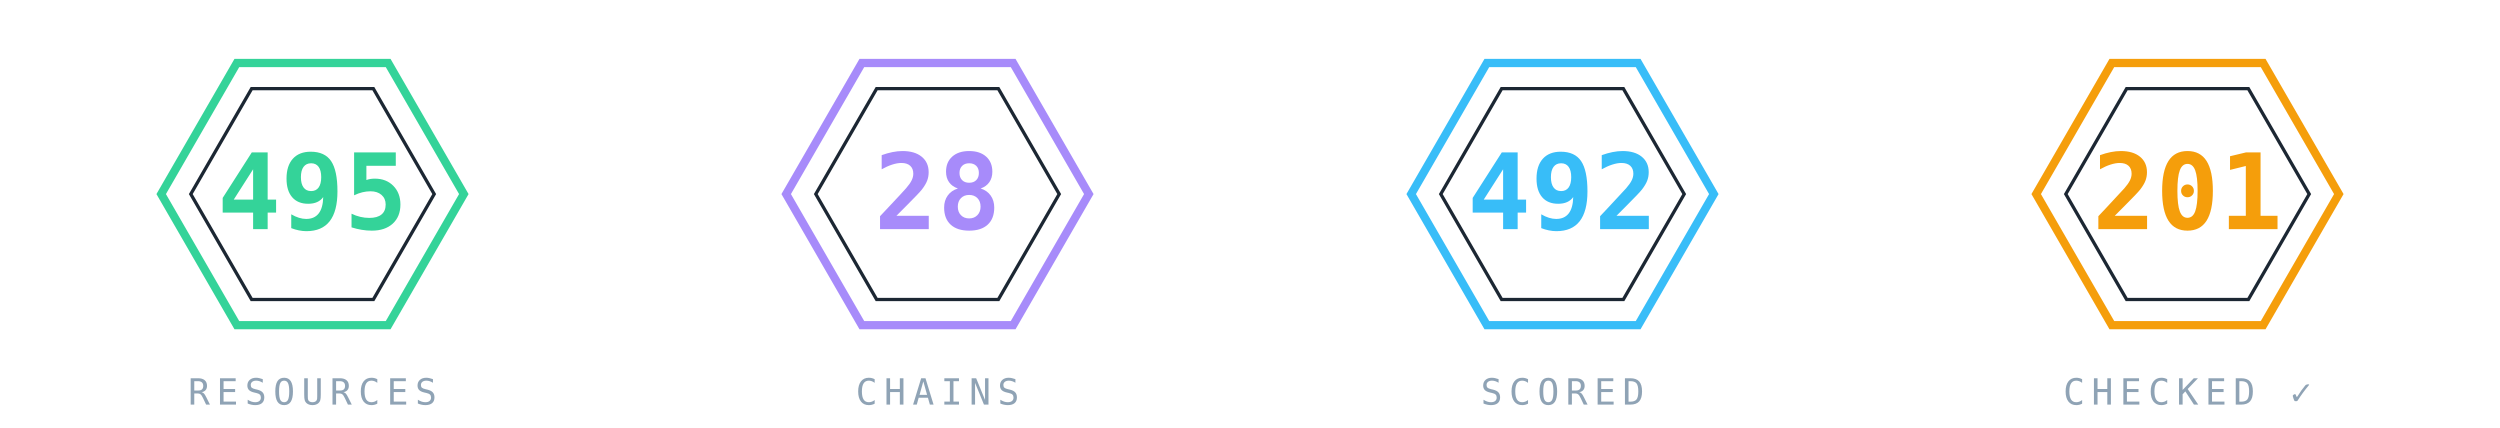
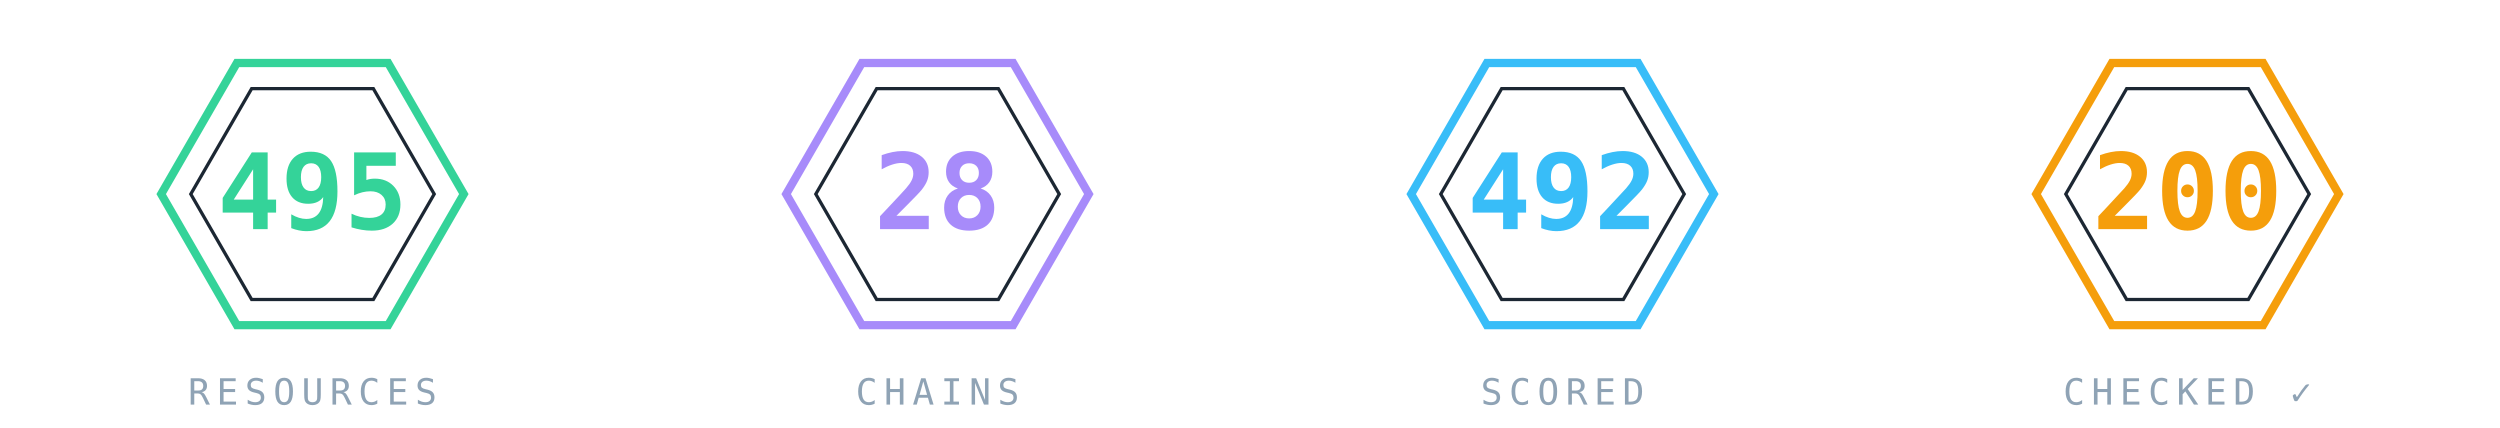
- <svg xmlns="http://www.w3.org/2000/svg" width="1520" height="260" viewBox="0 0 1520 260" role="img" aria-label="495 resources, 28 chains, 492 scored, 201 independently checked">
+ <svg xmlns="http://www.w3.org/2000/svg" width="1520" height="260" viewBox="0 0 1520 260" role="img" aria-label="495 resources, 28 chains, 492 scored, 200 independently checked">
  <g>
    <path d="M98.0 118.0 L144.0 38.3 L236.0 38.3 L282.0 118.0 L236.0 197.7 L144.0 197.7 Z" fill="none" stroke="#34d399" stroke-width="5" />
    <path d="M116.0 118.0 L153.0 53.9 L227.0 53.9 L264.0 118.0 L227.0 182.1 L153.0 182.1 Z" fill="none" stroke="#1c2733" stroke-width="2" />
    <text x="190" y="139.333" text-anchor="middle" font-family="ui-monospace, SFMono-Regular, Menlo, monospace" font-size="64" font-weight="700" fill="#34d399">495</text>
    <text x="190" y="246" text-anchor="middle" font-family="ui-monospace, SFMono-Regular, Menlo, monospace" font-size="22" letter-spacing="4" fill="#8fa3b5">RESOURCES</text>
  </g>
  <g>
    <path d="M478.0 118.0 L524.0 38.3 L616.0 38.3 L662.0 118.0 L616.0 197.7 L524.0 197.7 Z" fill="none" stroke="#a78bfa" stroke-width="5" />
    <path d="M496.0 118.0 L533.0 53.9 L607.0 53.9 L644.0 118.0 L607.0 182.1 L533.0 182.1 Z" fill="none" stroke="#1c2733" stroke-width="2" />
    <text x="570" y="139.333" text-anchor="middle" font-family="ui-monospace, SFMono-Regular, Menlo, monospace" font-size="64" font-weight="700" fill="#a78bfa">28</text>
    <text x="570" y="246" text-anchor="middle" font-family="ui-monospace, SFMono-Regular, Menlo, monospace" font-size="22" letter-spacing="4" fill="#8fa3b5">CHAINS</text>
  </g>
  <g>
    <path d="M858.0 118.0 L904.0 38.3 L996.0 38.3 L1042.0 118.0 L996.0 197.7 L904.0 197.7 Z" fill="none" stroke="#38bdf8" stroke-width="5" />
    <path d="M876.0 118.0 L913.0 53.9 L987.0 53.9 L1024.0 118.0 L987.0 182.1 L913.0 182.1 Z" fill="none" stroke="#1c2733" stroke-width="2" />
    <text x="950" y="139.333" text-anchor="middle" font-family="ui-monospace, SFMono-Regular, Menlo, monospace" font-size="64" font-weight="700" fill="#38bdf8">492</text>
    <text x="950" y="246" text-anchor="middle" font-family="ui-monospace, SFMono-Regular, Menlo, monospace" font-size="22" letter-spacing="4" fill="#8fa3b5">SCORED</text>
  </g>
  <g>
    <path d="M1238.0 118.0 L1284.0 38.3 L1376.0 38.3 L1422.0 118.0 L1376.0 197.7 L1284.0 197.7 Z" fill="none" stroke="#f59e0b" stroke-width="5" />
    <path d="M1256.0 118.0 L1293.0 53.9 L1367.0 53.9 L1404.0 118.0 L1367.0 182.1 L1293.0 182.1 Z" fill="none" stroke="#1c2733" stroke-width="2" />
-     <text x="1330" y="139.333" text-anchor="middle" font-family="ui-monospace, SFMono-Regular, Menlo, monospace" font-size="64" font-weight="700" fill="#f59e0b">201</text>
+     <text x="1330" y="139.333" text-anchor="middle" font-family="ui-monospace, SFMono-Regular, Menlo, monospace" font-size="64" font-weight="700" fill="#f59e0b">200</text>
    <text x="1330" y="246" text-anchor="middle" font-family="ui-monospace, SFMono-Regular, Menlo, monospace" font-size="22" letter-spacing="4" fill="#8fa3b5">CHECKED ✓</text>
  </g>
</svg>
